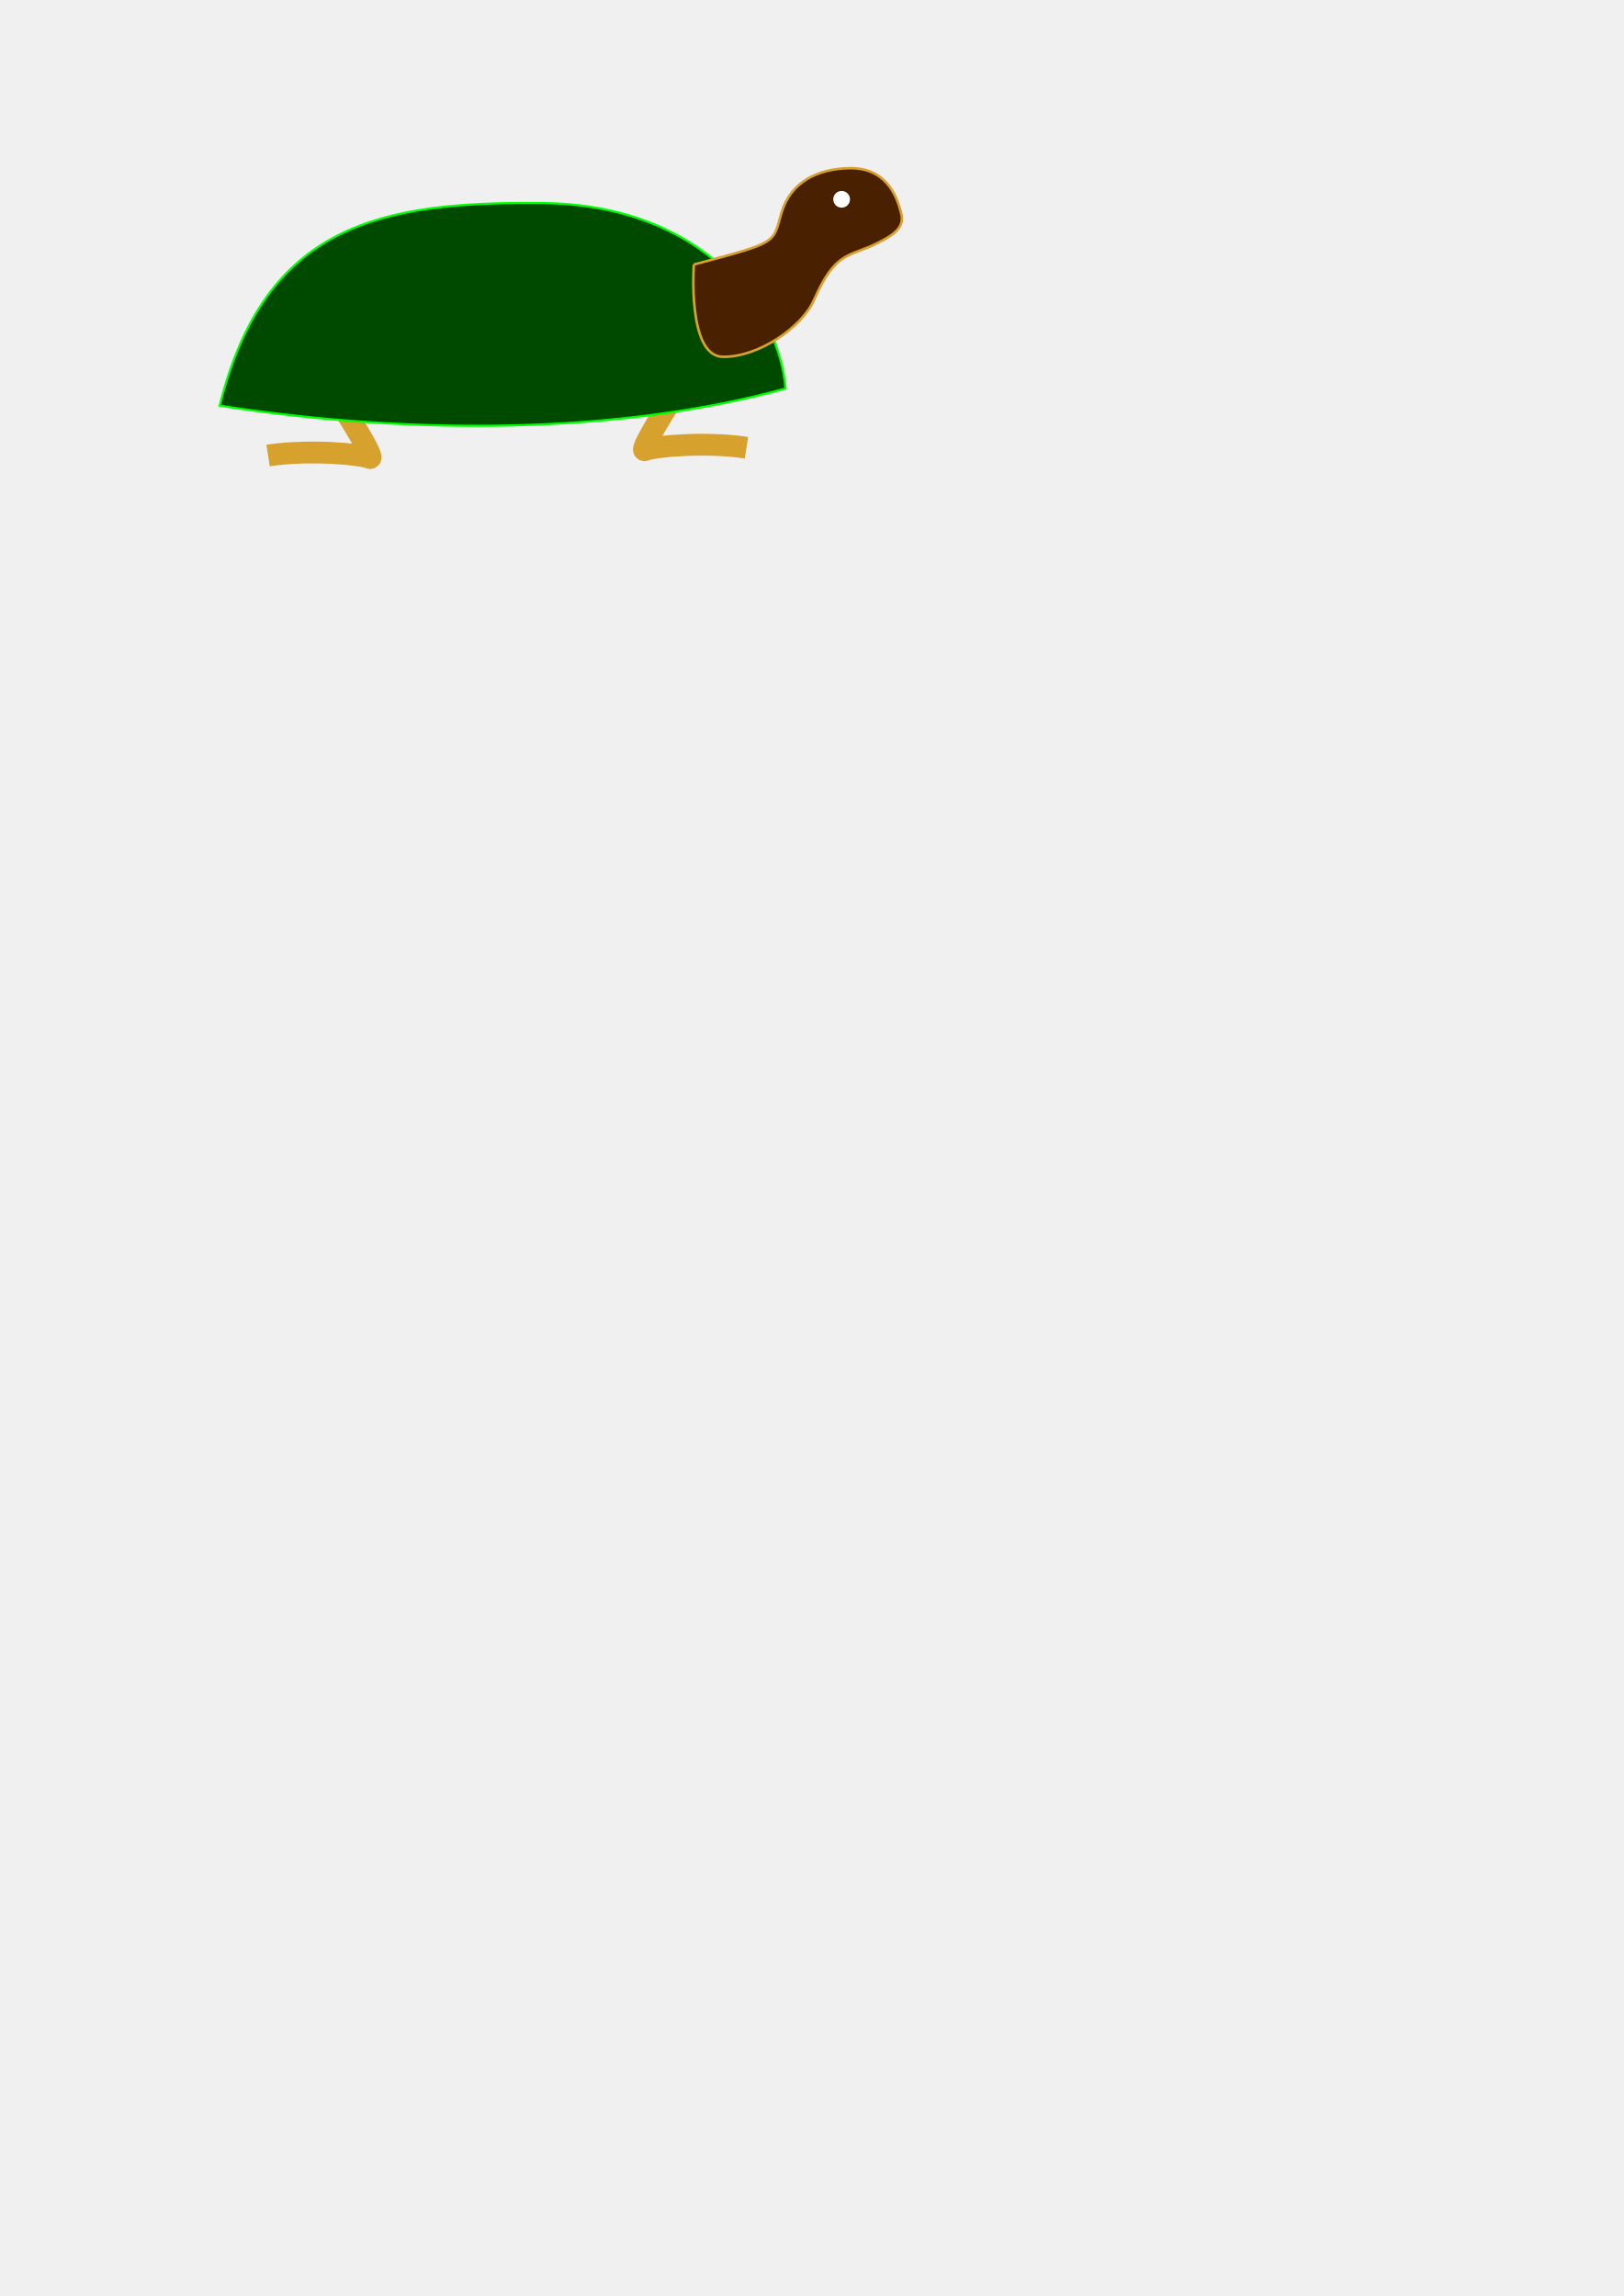
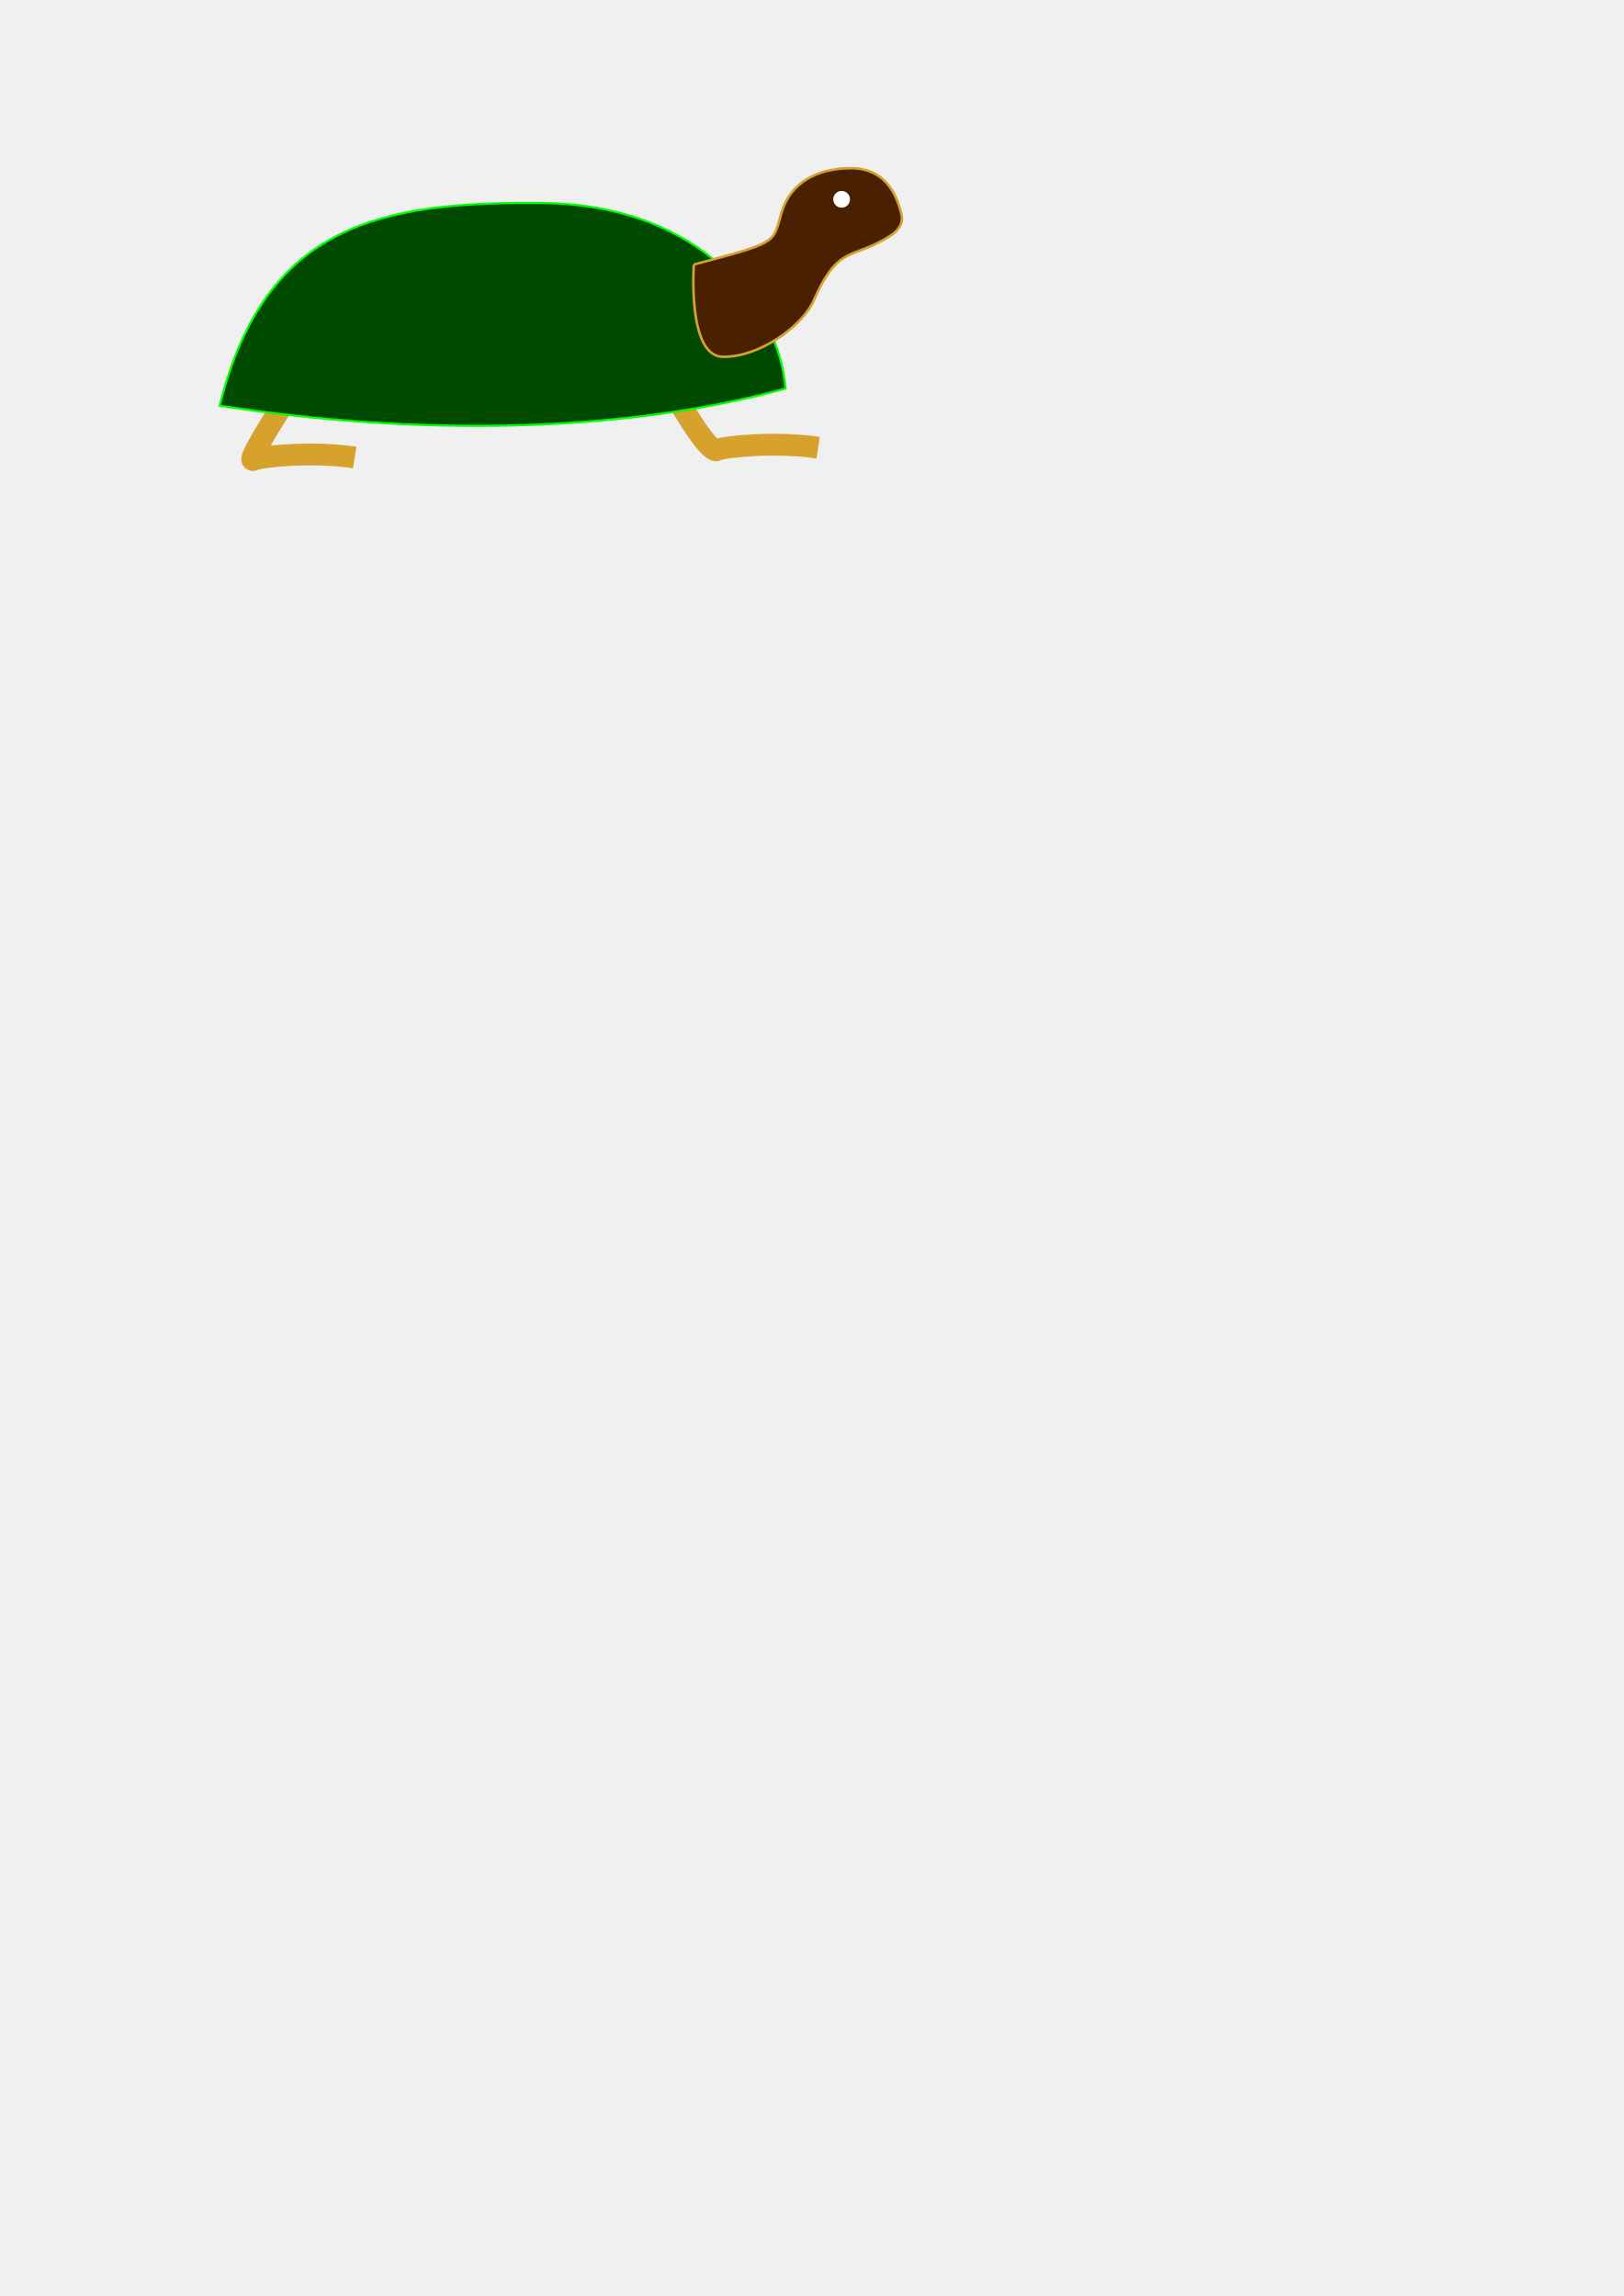
<svg xmlns="http://www.w3.org/2000/svg" width="210mm" height="297mm" viewBox="0 0 744.094 1052.362" id="svg2" version="1.1">
  <defs id="defs4" />
  <g id="layer1">
-     <path id="path4156" d="m 342.078,205.219 c -18.214,-2.857 -42.5,-0.714 -46.429,1.071 -3.929,1.786 13.571,-25.357 13.571,-25.357" style="fill:none;fill-rule:evenodd;stroke:#d6a12d;stroke-width:10;stroke-linecap:butt;stroke-linejoin:miter;stroke-miterlimit:4;stroke-dasharray:none;stroke-opacity:1" />
-     <path style="fill:none;fill-rule:evenodd;stroke:#d6a12d;stroke-width:10;stroke-linecap:butt;stroke-linejoin:miter;stroke-miterlimit:4;stroke-dasharray:none;stroke-opacity:1" d="m 122.857,208.791 c 18.214,-2.857 42.5,-0.714 46.429,1.071 3.929,1.786 -13.571,-25.357 -13.571,-25.357" id="path4152" />
+     <path style="fill:none;fill-rule:evenodd;stroke:#d6a12d;stroke-width:10;stroke-linecap:butt;stroke-linejoin:miter;stroke-miterlimit:4;stroke-dasharray:none;stroke-opacity:1" d="m 162.558,209.708 c -18.214,-2.857 -42.5,-0.714 -46.429,1.071 -3.929,1.786 13.571,-25.357 13.571,-25.357" id="path4152" />
+     <path id="path4156" d="m 374.936,205.219 c -18.214,-2.857 -42.5,-0.714 -46.429,1.071 -3.929,1.786 -19.286,-25.357 -19.286,-25.357" style="fill:none;fill-rule:evenodd;stroke:#d6a12d;stroke-width:10;stroke-linecap:butt;stroke-linejoin:miter;stroke-miterlimit:4;stroke-dasharray:none;stroke-opacity:1" />
    <path style="fill:#004a00;fill-rule:evenodd;stroke:#00ff00;stroke-width:1px;stroke-linecap:butt;stroke-linejoin:miter;stroke-opacity:1;fill-opacity:1" d="m 100.7,185.934 c 20.714,-83.571 74.286,-93.571 147.857,-92.857 73.571,0.714 108.571,48.571 111.429,85 -75.2,20.696 -170.075,21.7 -259.286,7.857 z" id="path4136" />
    <path style="fill:#4a2100;fill-opacity:1;fill-rule:evenodd;stroke:#d6a12d;stroke-width:1.166px;stroke-linecap:butt;stroke-linejoin:miter;stroke-opacity:1" d="m 317.975,121.245 c 39.159,-10.415 36.002,-9.579 40.168,-23.743 4.166,-14.164 16.641,-20.215 31.244,-20.413 15.639,-0.212 21.404,10.992 23.741,21.354 1.507,6.683 -5.722,10.222 -10.785,12.835 -13.088,6.755 -19.228,3.179 -29.337,26.243 -5.455,12.445 -25.662,26.423 -41.908,26.007 -16.247,-0.417 -13.122,-42.283 -13.122,-42.283 z" id="path4138" />
    <circle style="fill:#ffffff;fill-opacity:1;stroke:none;stroke-opacity:1" id="path4140" cx="385.69" cy="91.354" r="3.829" />
  </g>
</svg>
